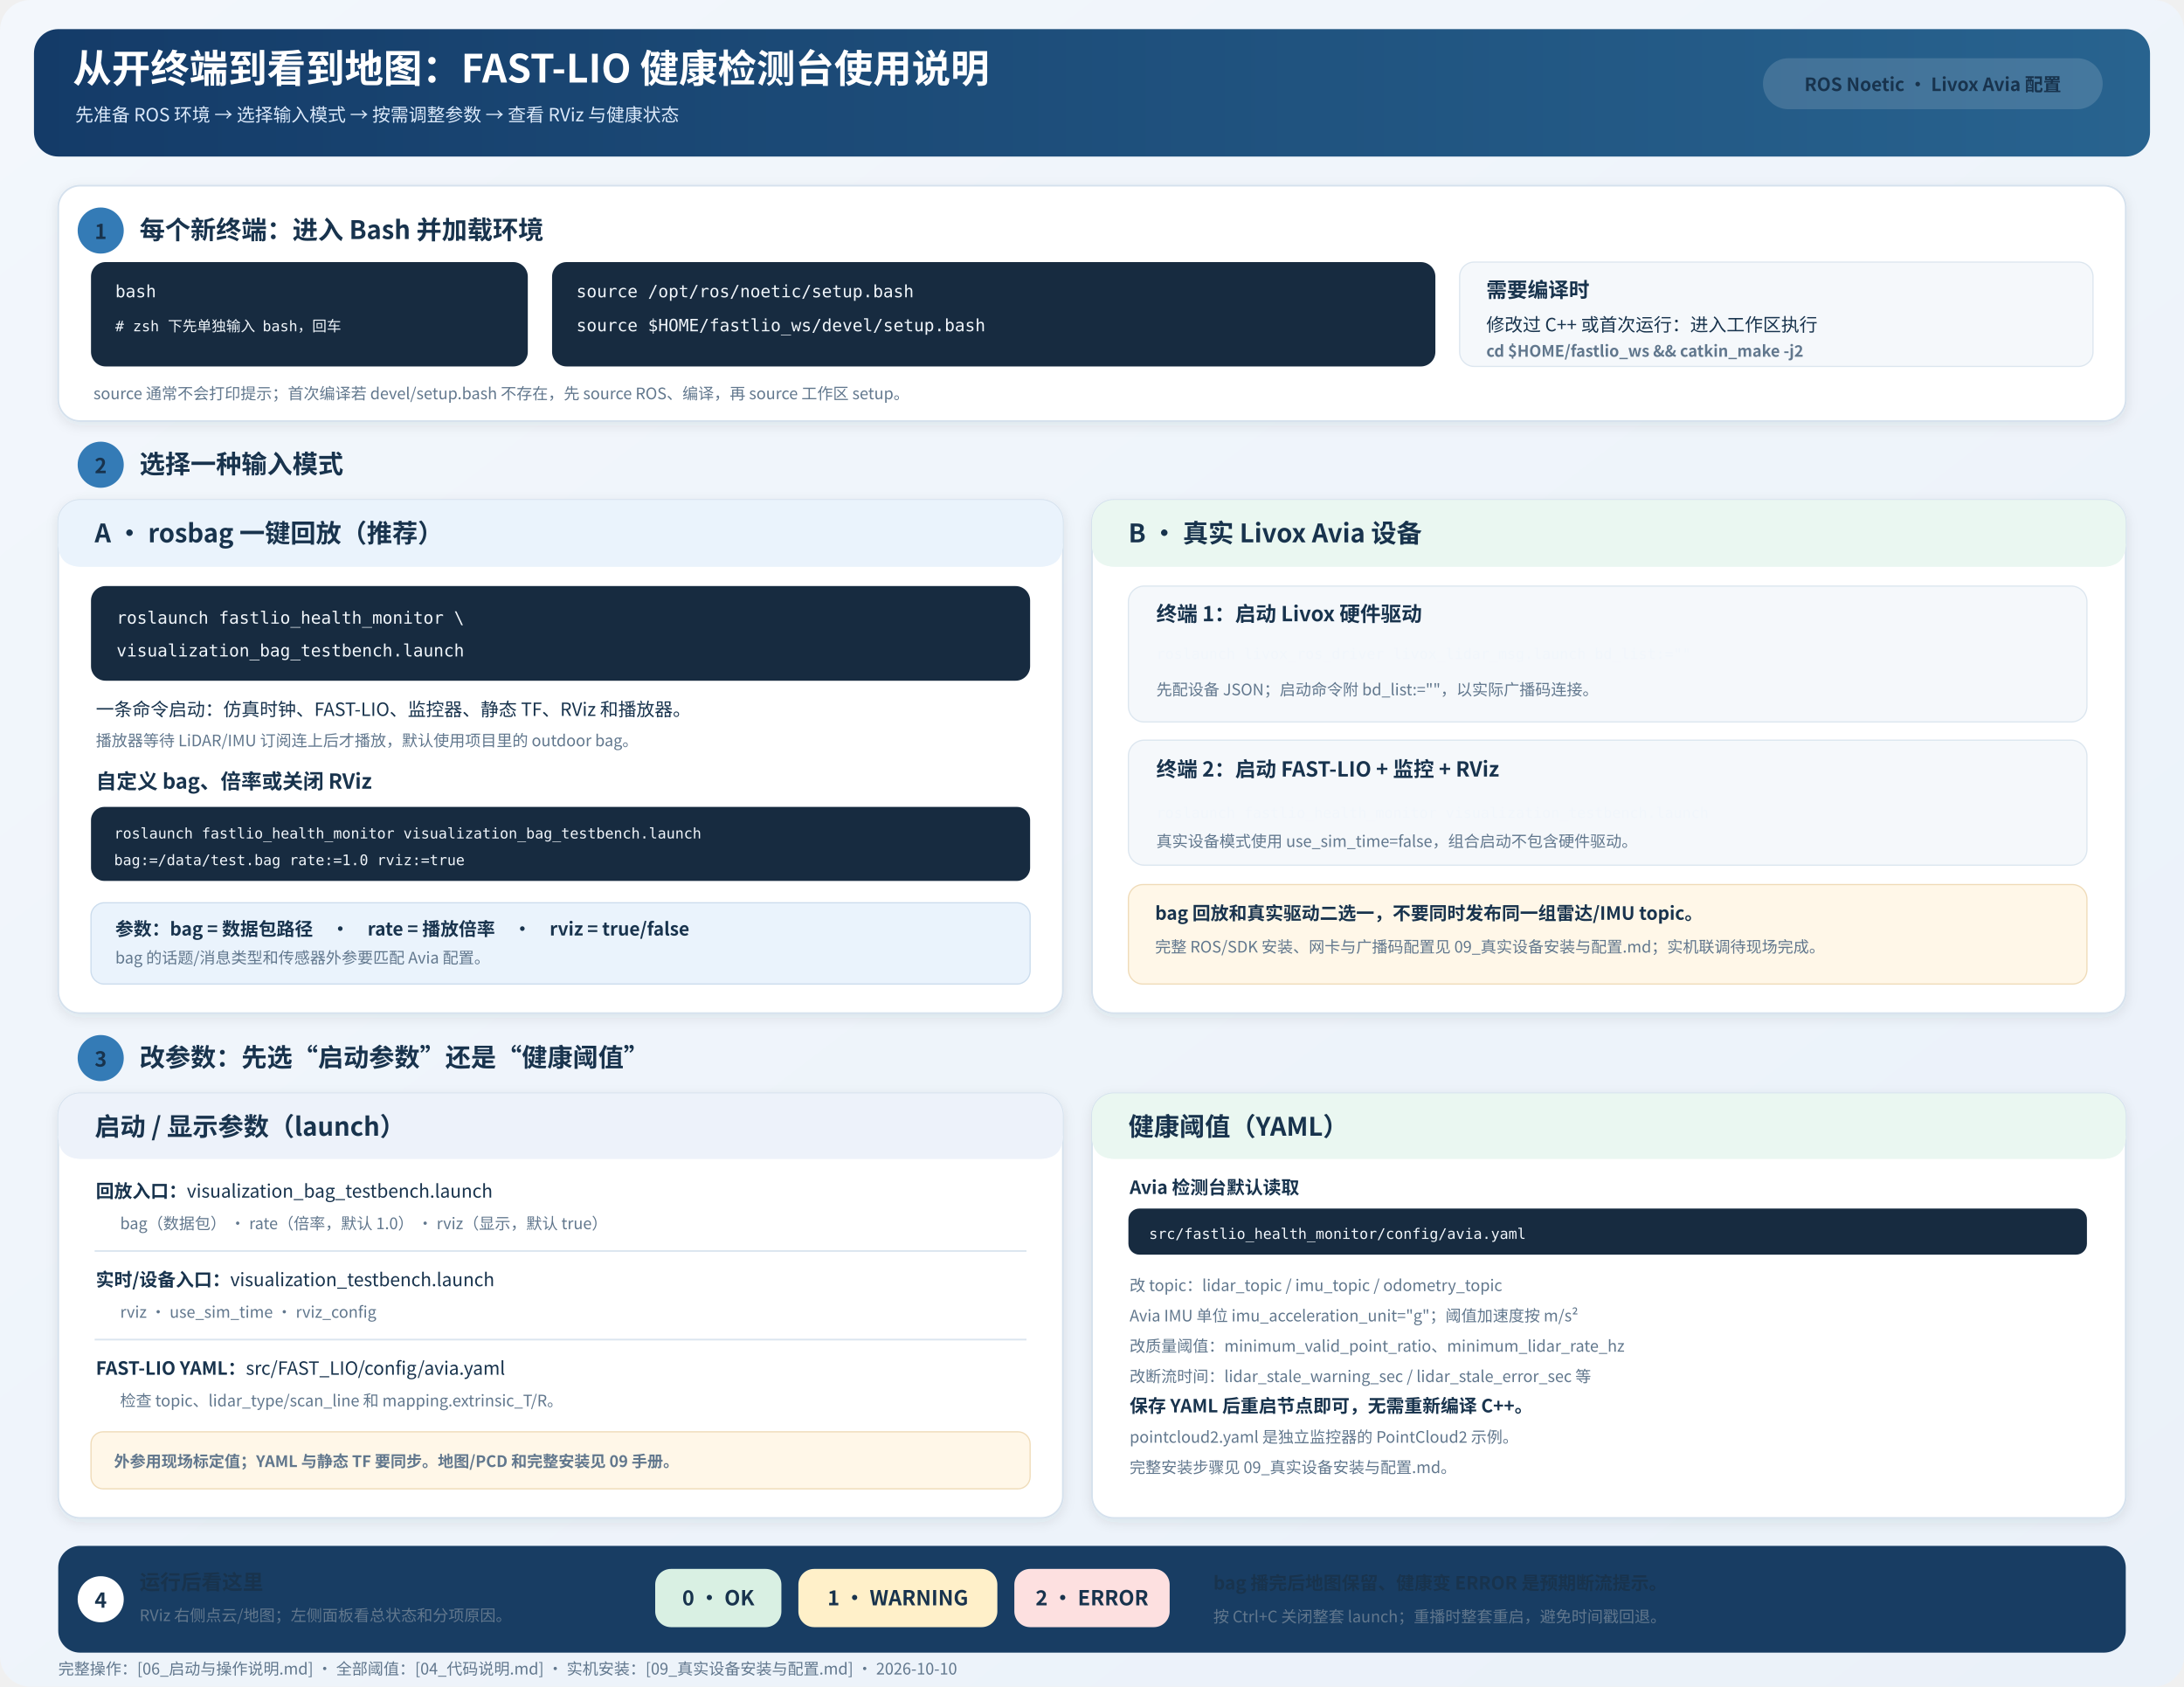
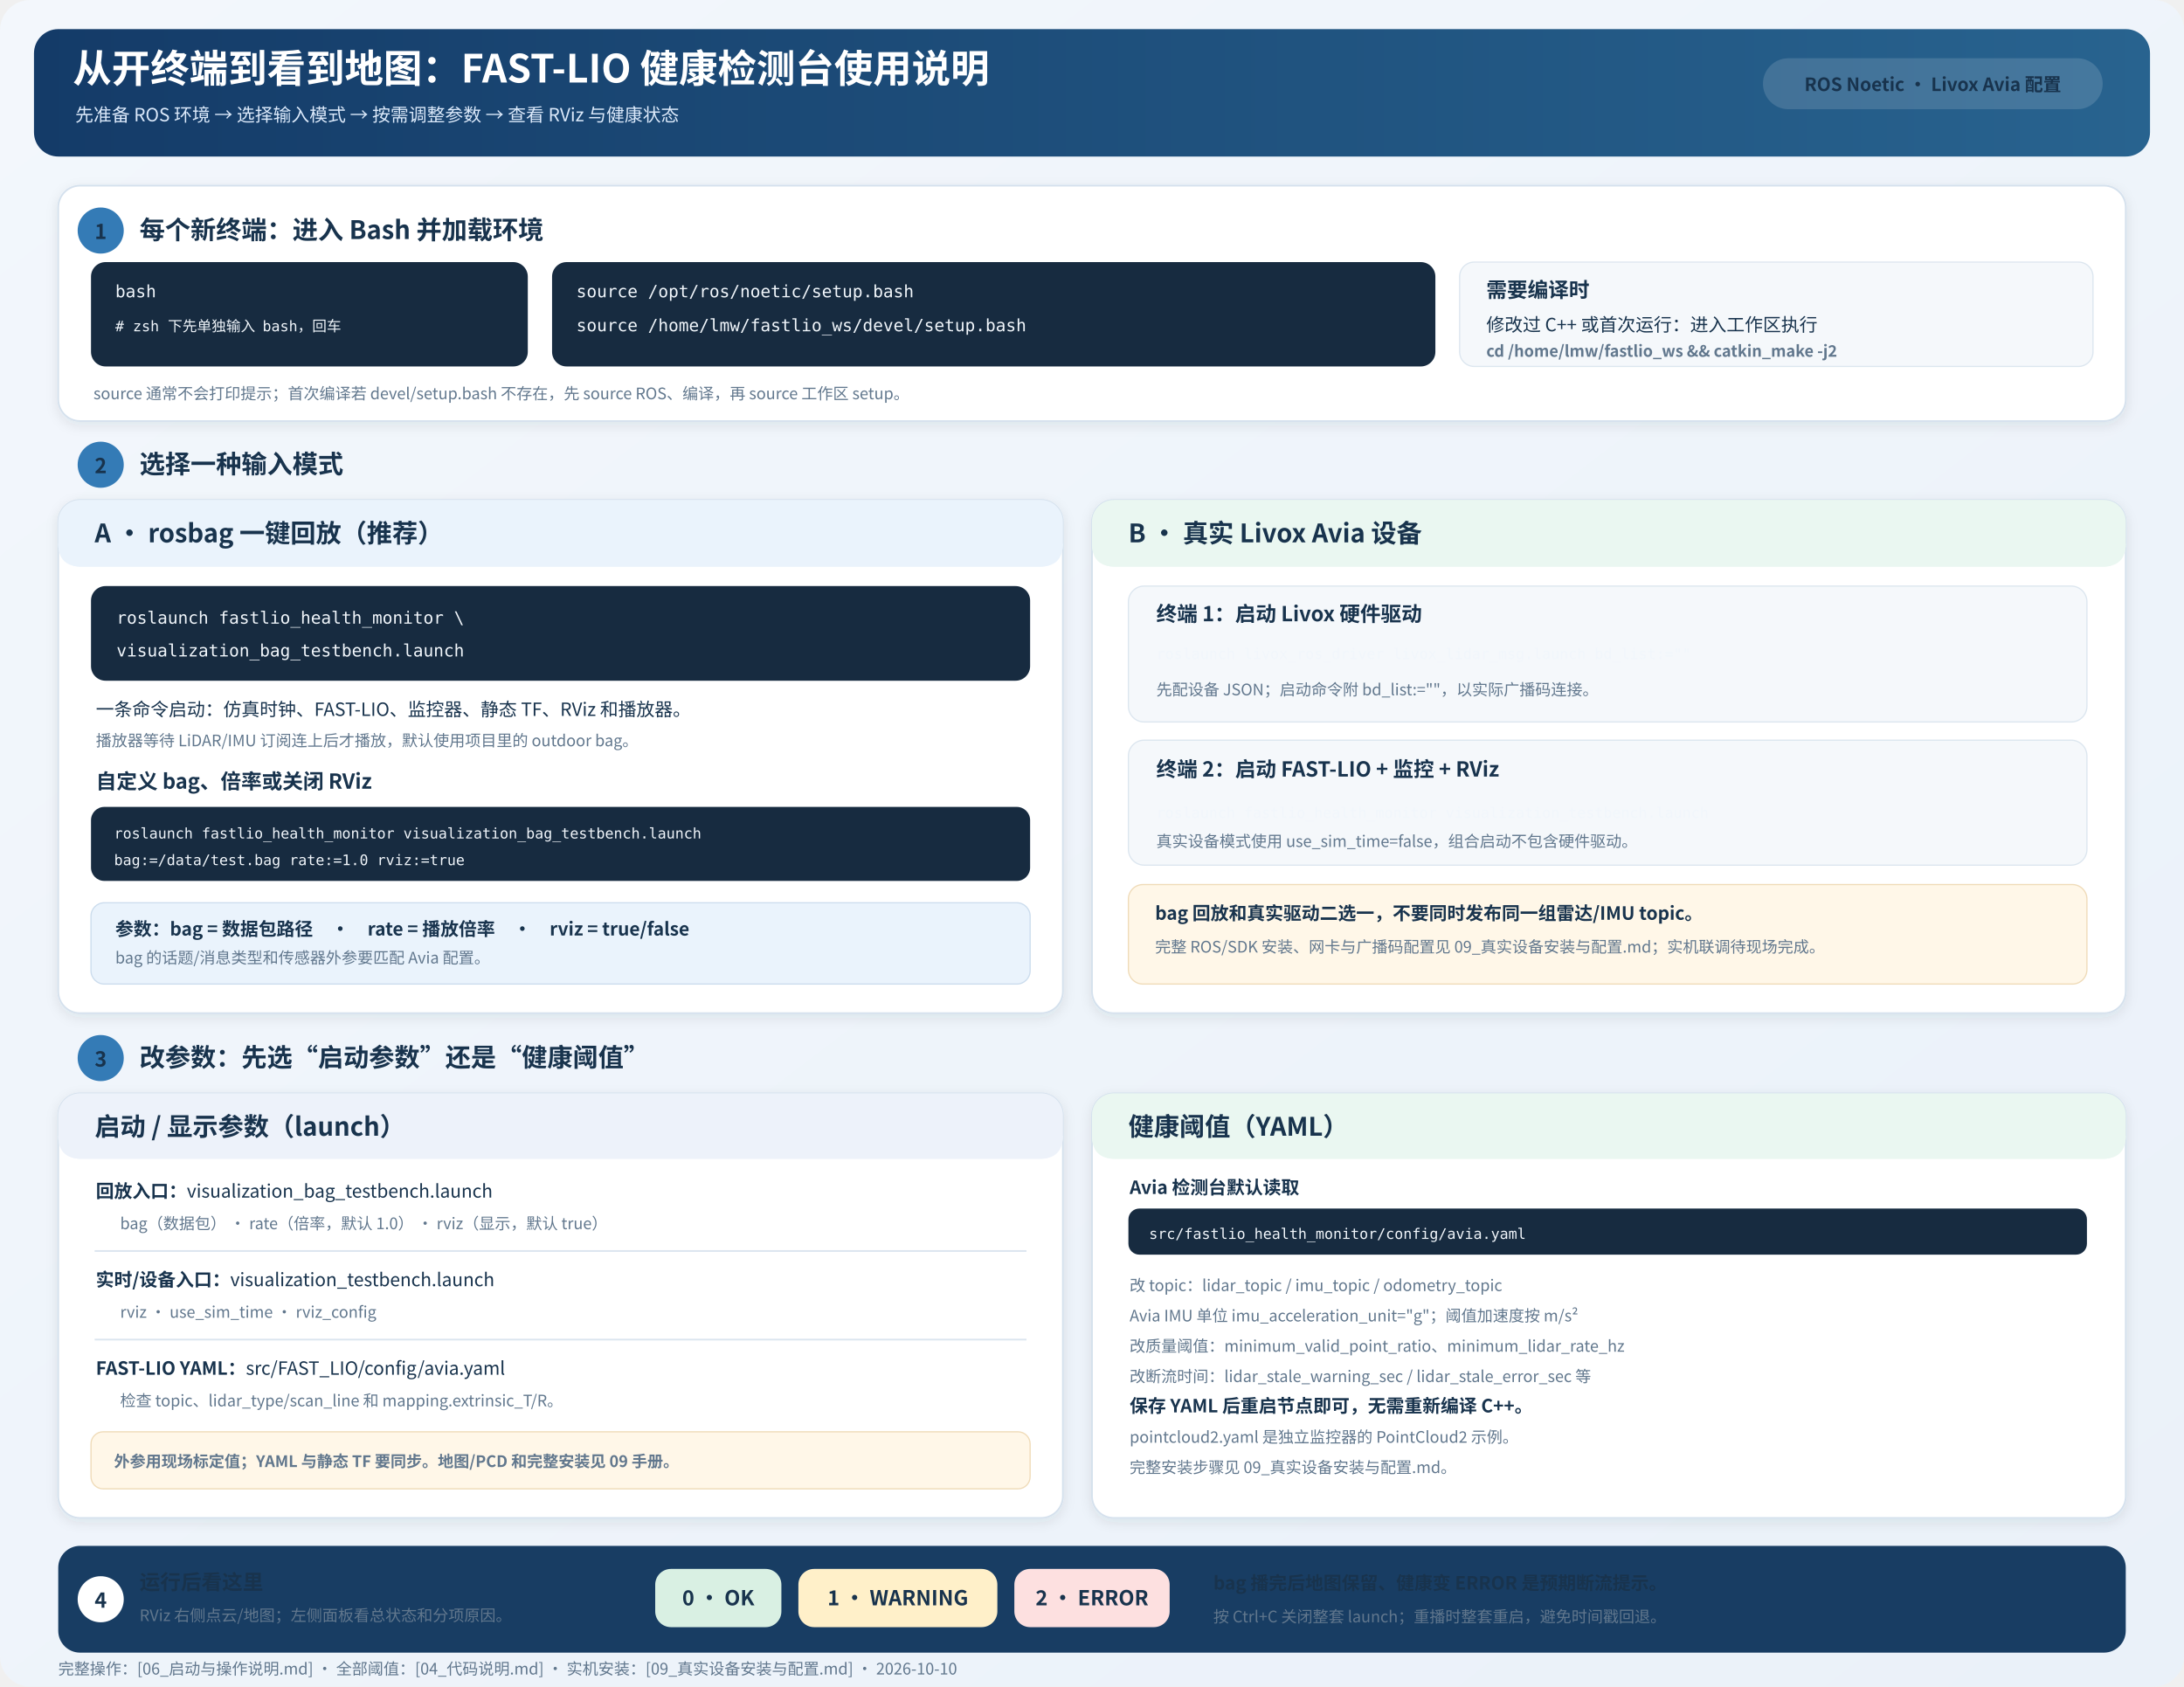
<svg xmlns="http://www.w3.org/2000/svg" width="1800" height="1390" viewBox="0 0 1800 1390" role="img" aria-labelledby="title desc">
  <defs>
    <linearGradient id="bg" x1="0" y1="0" x2="1" y2="1">
      <stop stop-color="#f3f7fc" />
      <stop offset="1" stop-color="#eaf1f9" />
    </linearGradient>
    <linearGradient id="head" x1="0" y1="0" x2="1" y2="0">
      <stop stop-color="#143b68" />
      <stop offset="1" stop-color="#28638f" />
    </linearGradient>
    <filter id="shadow" x="-10%" y="-10%" width="120%" height="125%">
      <feDropShadow dx="0" dy="3" stdDeviation="5" flood-color="#12304d" flood-opacity=".09" />
    </filter>
    <style>
      text{font-family:"Noto Sans CJK SC","Microsoft YaHei","WenQuanYi Micro Hei",sans-serif;fill:#18334d}
      .title{font-size:32px;font-weight:700;fill:#fff}.sub{font-size:15px;fill:#dceafb}
      .h{font-size:21px;font-weight:700}.h2{font-size:17px;font-weight:700}.body{font-size:15px}.small{font-size:13px;fill:#61778d}
      .mono{font-family:"DejaVu Sans Mono","Noto Sans Mono CJK SC",monospace;font-size:14px;fill:#f1f6fb}
      .mono-sm{font-family:"DejaVu Sans Mono","Noto Sans Mono CJK SC",monospace;font-size:12px;fill:#f1f6fb}
      .box{fill:#fff;stroke:#d5e1ed;stroke-width:1.4}.code{fill:#172b40}.muted{fill:#60778d}
      .blue{fill:#eaf3fc;stroke:#cbdced}.green{fill:#eaf7f1;stroke:#cae7d9}.gold{fill:#fff7e8;stroke:#efdbb8}.purple{fill:#f2eff9;stroke:#ded7ec}
      .tag{font-size:12px;font-weight:700}.line{stroke:#dbe5ef;stroke-width:1.4}
    </style>
  </defs>
  <rect width="1800" height="1390" rx="25" fill="url(#bg)" />
  <rect x="28" y="24" width="1744" height="105" rx="20" fill="url(#head)" />
  <text x="60" y="68" class="title">从开终端到看到地图：FAST-LIO 健康检测台使用说明</text>
  <text x="62" y="100" class="sub">先准备 ROS 环境 → 选择输入模式 → 按需调整参数 → 查看 RViz 与健康状态</text>
  <rect x="1453" y="48" width="280" height="42" rx="21" fill="#fff" opacity=".14" />
  <text x="1593" y="75" text-anchor="middle" class="body" fill="#fff" font-weight="700">ROS Noetic · Livox Avia 配置</text>
  <rect x="48" y="153" width="1704" height="194" rx="18" class="box" filter="url(#shadow)" />
  <circle cx="83" cy="190" r="19" fill="#347bb6" />
  <text x="83" y="197" text-anchor="middle" class="h2" fill="#fff">1</text>
  <text x="115" y="197" class="h">每个新终端：进入 Bash 并加载环境</text>
  <rect x="75" y="216" width="360" height="86" rx="12" class="code" />
  <text x="95" y="245" class="mono">bash</text>
  <text x="95" y="273" class="mono-sm"># zsh 下先单独输入 bash，回车</text>
  <rect x="455" y="216" width="728" height="86" rx="12" class="code" />
  <text x="475" y="245" class="mono">source /opt/ros/noetic/setup.bash</text>
-   <text x="475" y="273" class="mono">source $HOME/fastlio_ws/devel/setup.bash</text>
+   <text x="475" y="273" class="mono">source /home/lmw/fastlio_ws/devel/setup.bash</text>
  <rect x="1203" y="216" width="522" height="86" rx="12" fill="#f5f8fb" stroke="#dce6ef" />
  <text x="1225" y="245" class="h2">需要编译时</text>
  <text x="1225" y="273" class="body">修改过 C++ 或首次运行：进入工作区执行</text>
-   <text x="1225" y="294" class="small" font-weight="700">cd $HOME/fastlio_ws &amp;&amp; catkin_make -j2</text>
+   <text x="1225" y="294" class="small" font-weight="700">cd /home/lmw/fastlio_ws &amp;&amp; catkin_make -j2</text>
  <text x="77" y="329" class="small">source 通常不会打印提示；首次编译若 devel/setup.bash 不存在，先 source ROS、编译，再 source 工作区 setup。</text>
  <circle cx="83" cy="383" r="19" fill="#347bb6" />
  <text x="83" y="390" text-anchor="middle" class="h2" fill="#fff">2</text>
  <text x="115" y="390" class="h">选择一种输入模式</text>
  <rect x="48" y="412" width="828" height="423" rx="18" class="box" filter="url(#shadow)" />
  <rect x="48" y="412" width="828" height="55" rx="18" fill="#eaf3fc" />
  <path d="M48 448 Q48 467 67 467 H857 Q876 467 876 448" fill="#eaf3fc" />
  <text x="78" y="447" class="h">A · rosbag 一键回放（推荐）</text>
  <rect x="75" y="483" width="774" height="78" rx="12" class="code" />
  <text x="96" y="514" class="mono">roslaunch fastlio_health_monitor \</text>
  <text x="96" y="541" class="mono">  visualization_bag_testbench.launch</text>
  <text x="79" y="590" class="body">一条命令启动：仿真时钟、FAST-LIO、监控器、静态 TF、RViz 和播放器。</text>
  <text x="79" y="615" class="small">播放器等待 LiDAR/IMU 订阅连上后才播放，默认使用项目里的 outdoor bag。</text>
  <text x="79" y="650" class="h2">自定义 bag、倍率或关闭 RViz</text>
  <rect x="75" y="665" width="774" height="61" rx="11" class="code" />
  <text x="94" y="691" class="mono-sm">roslaunch fastlio_health_monitor visualization_bag_testbench.launch</text>
  <text x="94" y="713" class="mono-sm">  bag:=/data/test.bag rate:=1.0 rviz:=true</text>
  <rect x="75" y="744" width="774" height="67" rx="11" class="blue" />
  <text x="95" y="771" class="body" font-weight="700">参数：bag = 数据包路径　·　rate = 播放倍率　·　rviz = true/false</text>
  <text x="95" y="794" class="small">bag 的话题/消息类型和传感器外参要匹配 Avia 配置。</text>
  <rect x="900" y="412" width="852" height="423" rx="18" class="box" filter="url(#shadow)" />
  <rect x="900" y="412" width="852" height="55" rx="18" fill="#eaf7f1" />
  <path d="M900 448 Q900 467 919 467 H1733 Q1752 467 1752 448" fill="#eaf7f1" />
  <text x="930" y="447" class="h">B · 真实 Livox Avia 设备</text>
  <rect x="930" y="483" width="790" height="112" rx="13" fill="#f5f8fb" stroke="#dce6ef" />
  <text x="953" y="512" class="h2">终端 1：启动 Livox 硬件驱动</text>
  <text x="953" y="543" class="mono-sm" fill="#172b40">roslaunch livox_ros_driver livox_lidar_msg.launch bd_list:=""</text>
  <text x="953" y="573" class="small">先配设备 JSON；启动命令附 bd_list:=""，以实际广播码连接。</text>
  <rect x="930" y="610" width="790" height="103" rx="13" fill="#f5f8fb" stroke="#dce6ef" />
  <text x="953" y="640" class="h2">终端 2：启动 FAST-LIO + 监控 + RViz</text>
  <text x="953" y="674" class="mono-sm" fill="#172b40">roslaunch fastlio_health_monitor visualization_testbench.launch</text>
  <text x="953" y="698" class="small">真实设备模式使用 use_sim_time=false，组合启动不包含硬件驱动。</text>
  <rect x="930" y="729" width="790" height="82" rx="12" class="gold" />
  <text x="952" y="758" class="body" font-weight="700">bag 回放和真实驱动二选一，不要同时发布同一组雷达/IMU topic。</text>
  <text x="952" y="785" class="small">完整 ROS/SDK 安装、网卡与广播码配置见 09_真实设备安装与配置.md；实机联调待现场完成。</text>
  <circle cx="83" cy="872" r="19" fill="#347bb6" />
  <text x="83" y="879" text-anchor="middle" class="h2" fill="#fff">3</text>
  <text x="115" y="879" class="h">改参数：先选“启动参数”还是“健康阈值”</text>
  <rect x="48" y="901" width="828" height="350" rx="18" class="box" filter="url(#shadow)" />
  <rect x="48" y="901" width="828" height="54" rx="18" fill="#edf2fa" />
  <path d="M48 936 Q48 955 67 955 H857 Q876 955 876 936" fill="#edf2fa" />
  <text x="78" y="936" class="h">启动 / 显示参数（launch）</text>
  <text x="79" y="987" class="body">
    <tspan font-weight="700">回放入口：</tspan>visualization_bag_testbench.launch</text>
  <text x="99" y="1013" class="small">bag（数据包） · rate（倍率，默认 1.0） · rviz（显示，默认 true）</text>
  <line x1="78" y1="1031" x2="846" y2="1031" class="line" />
  <text x="79" y="1060" class="body">
    <tspan font-weight="700">实时/设备入口：</tspan>visualization_testbench.launch</text>
  <text x="99" y="1086" class="small">rviz · use_sim_time · rviz_config</text>
  <line x1="78" y1="1104" x2="846" y2="1104" class="line" />
  <text x="79" y="1133" class="body">
    <tspan font-weight="700">FAST-LIO YAML：</tspan>src/FAST_LIO/config/avia.yaml</text>
  <text x="99" y="1159" class="small">检查 topic、lidar_type/scan_line 和 mapping.extrinsic_T/R。</text>
  <rect x="75" y="1180" width="774" height="47" rx="10" class="gold" />
  <text x="94" y="1209" class="small" font-weight="700">外参用现场标定值；YAML 与静态 TF 要同步。地图/PCD 和完整安装见 09 手册。</text>
  <rect x="900" y="901" width="852" height="350" rx="18" class="box" filter="url(#shadow)" />
  <rect x="900" y="901" width="852" height="54" rx="18" fill="#eaf7f1" />
  <path d="M900 936 Q900 955 919 955 H1733 Q1752 955 1752 936" fill="#eaf7f1" />
  <text x="930" y="936" class="h">健康阈值（YAML）</text>
  <text x="931" y="984" class="body" font-weight="700">Avia 检测台默认读取</text>
  <rect x="930" y="996" width="790" height="38" rx="9" class="code" />
  <text x="947" y="1021" class="mono-sm">src/fastlio_health_monitor/config/avia.yaml</text>
  <text x="931" y="1064" class="small">改 topic：lidar_topic / imu_topic / odometry_topic</text>
  <text x="931" y="1089" class="small">Avia IMU 单位 imu_acceleration_unit="g"；阈值加速度按 m/s²</text>
  <text x="931" y="1114" class="small">改质量阈值：minimum_valid_point_ratio、minimum_lidar_rate_hz</text>
  <text x="931" y="1139" class="small">改断流时间：lidar_stale_warning_sec / lidar_stale_error_sec 等</text>
  <text x="931" y="1164" class="body" font-weight="700">保存 YAML 后重启节点即可，无需重新编译 C++。</text>
  <text x="931" y="1189" class="small">pointcloud2.yaml 是独立监控器的 PointCloud2 示例。</text>
  <text x="931" y="1214" class="small">完整安装步骤见 09_真实设备安装与配置.md。</text>
  <rect x="48" y="1274" width="1704" height="88" rx="18" fill="#183d63" />
  <circle cx="83" cy="1318" r="19" fill="#fff" />
  <text x="83" y="1325" text-anchor="middle" class="h2" fill="#285f91">4</text>
  <text x="115" y="1310" class="h2" fill="#fff">运行后看这里</text>
  <text x="115" y="1336" class="small" fill="#dceafb">RViz 右侧点云/地图；左侧面板看总状态和分项原因。</text>
  <rect x="540" y="1293" width="104" height="48" rx="13" fill="#d9f0e3" />
  <text x="592" y="1323" text-anchor="middle" class="h2" fill="#16734d">0 · OK</text>
  <rect x="658" y="1293" width="164" height="48" rx="13" fill="#fff0c9" />
  <text x="740" y="1323" text-anchor="middle" class="h2" fill="#94630b">1 · WARNING</text>
  <rect x="836" y="1293" width="128" height="48" rx="13" fill="#fde0e0" />
  <text x="900" y="1323" text-anchor="middle" class="h2" fill="#a53f3f">2 · ERROR</text>
  <text x="1000" y="1310" class="body" fill="#fff" font-weight="700">bag 播完后地图保留、健康变 ERROR 是预期断流提示。</text>
  <text x="1000" y="1337" class="small" fill="#dceafb">按 Ctrl+C 关闭整套 launch；重播时整套重启，避免时间戳回退。</text>
  <text x="48" y="1380" class="small">完整操作：[06_启动与操作说明.md] · 全部阈值：[04_代码说明.md] · 实机安装：[09_真实设备安装与配置.md] · 2026-10-10</text>
</svg>
